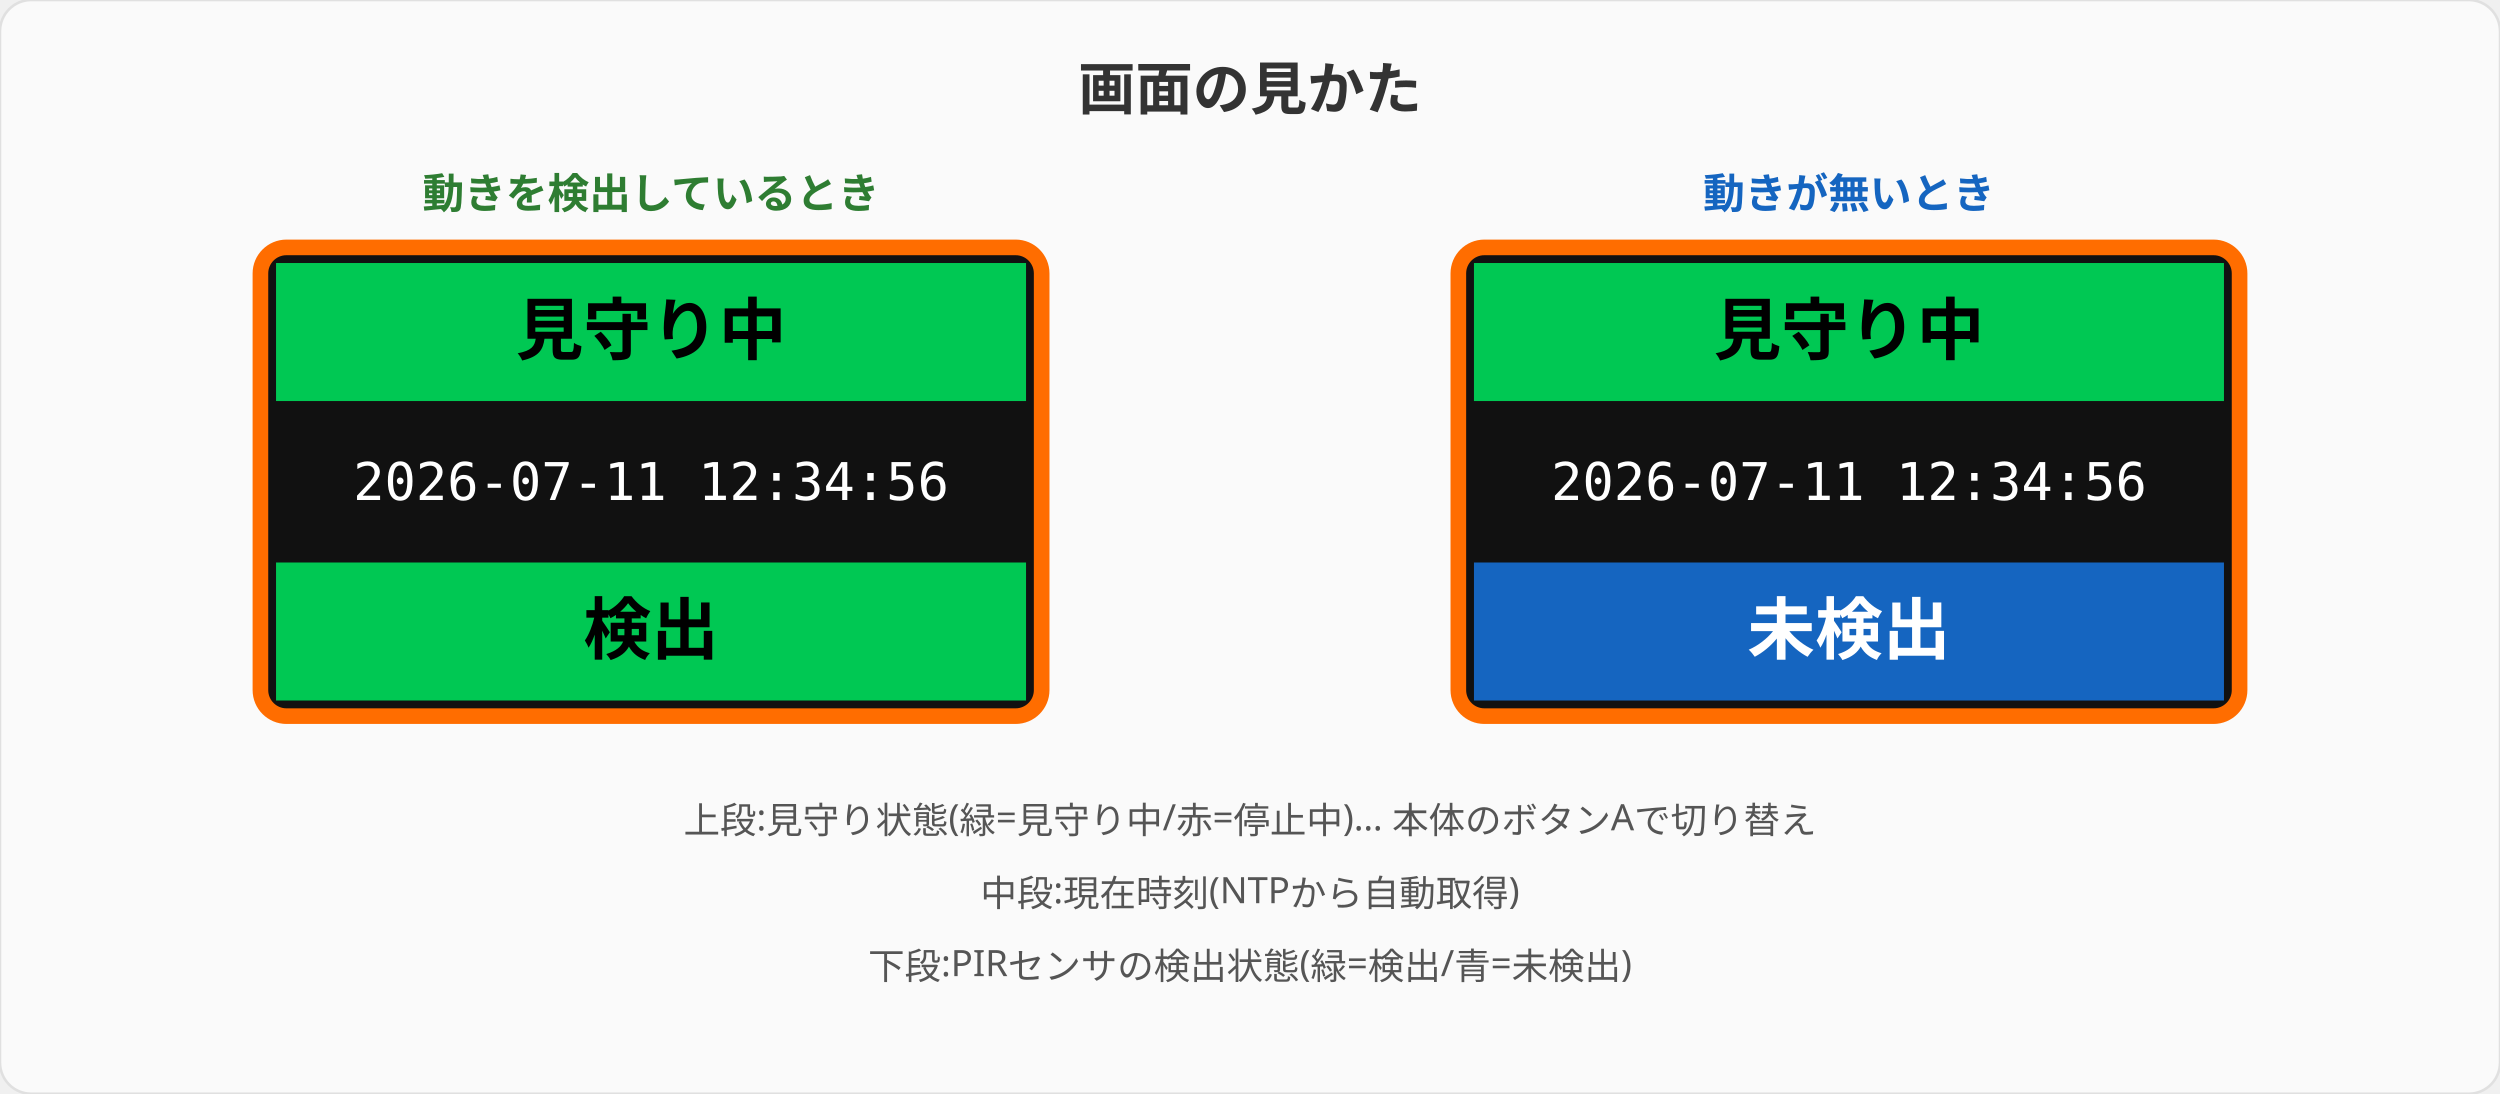
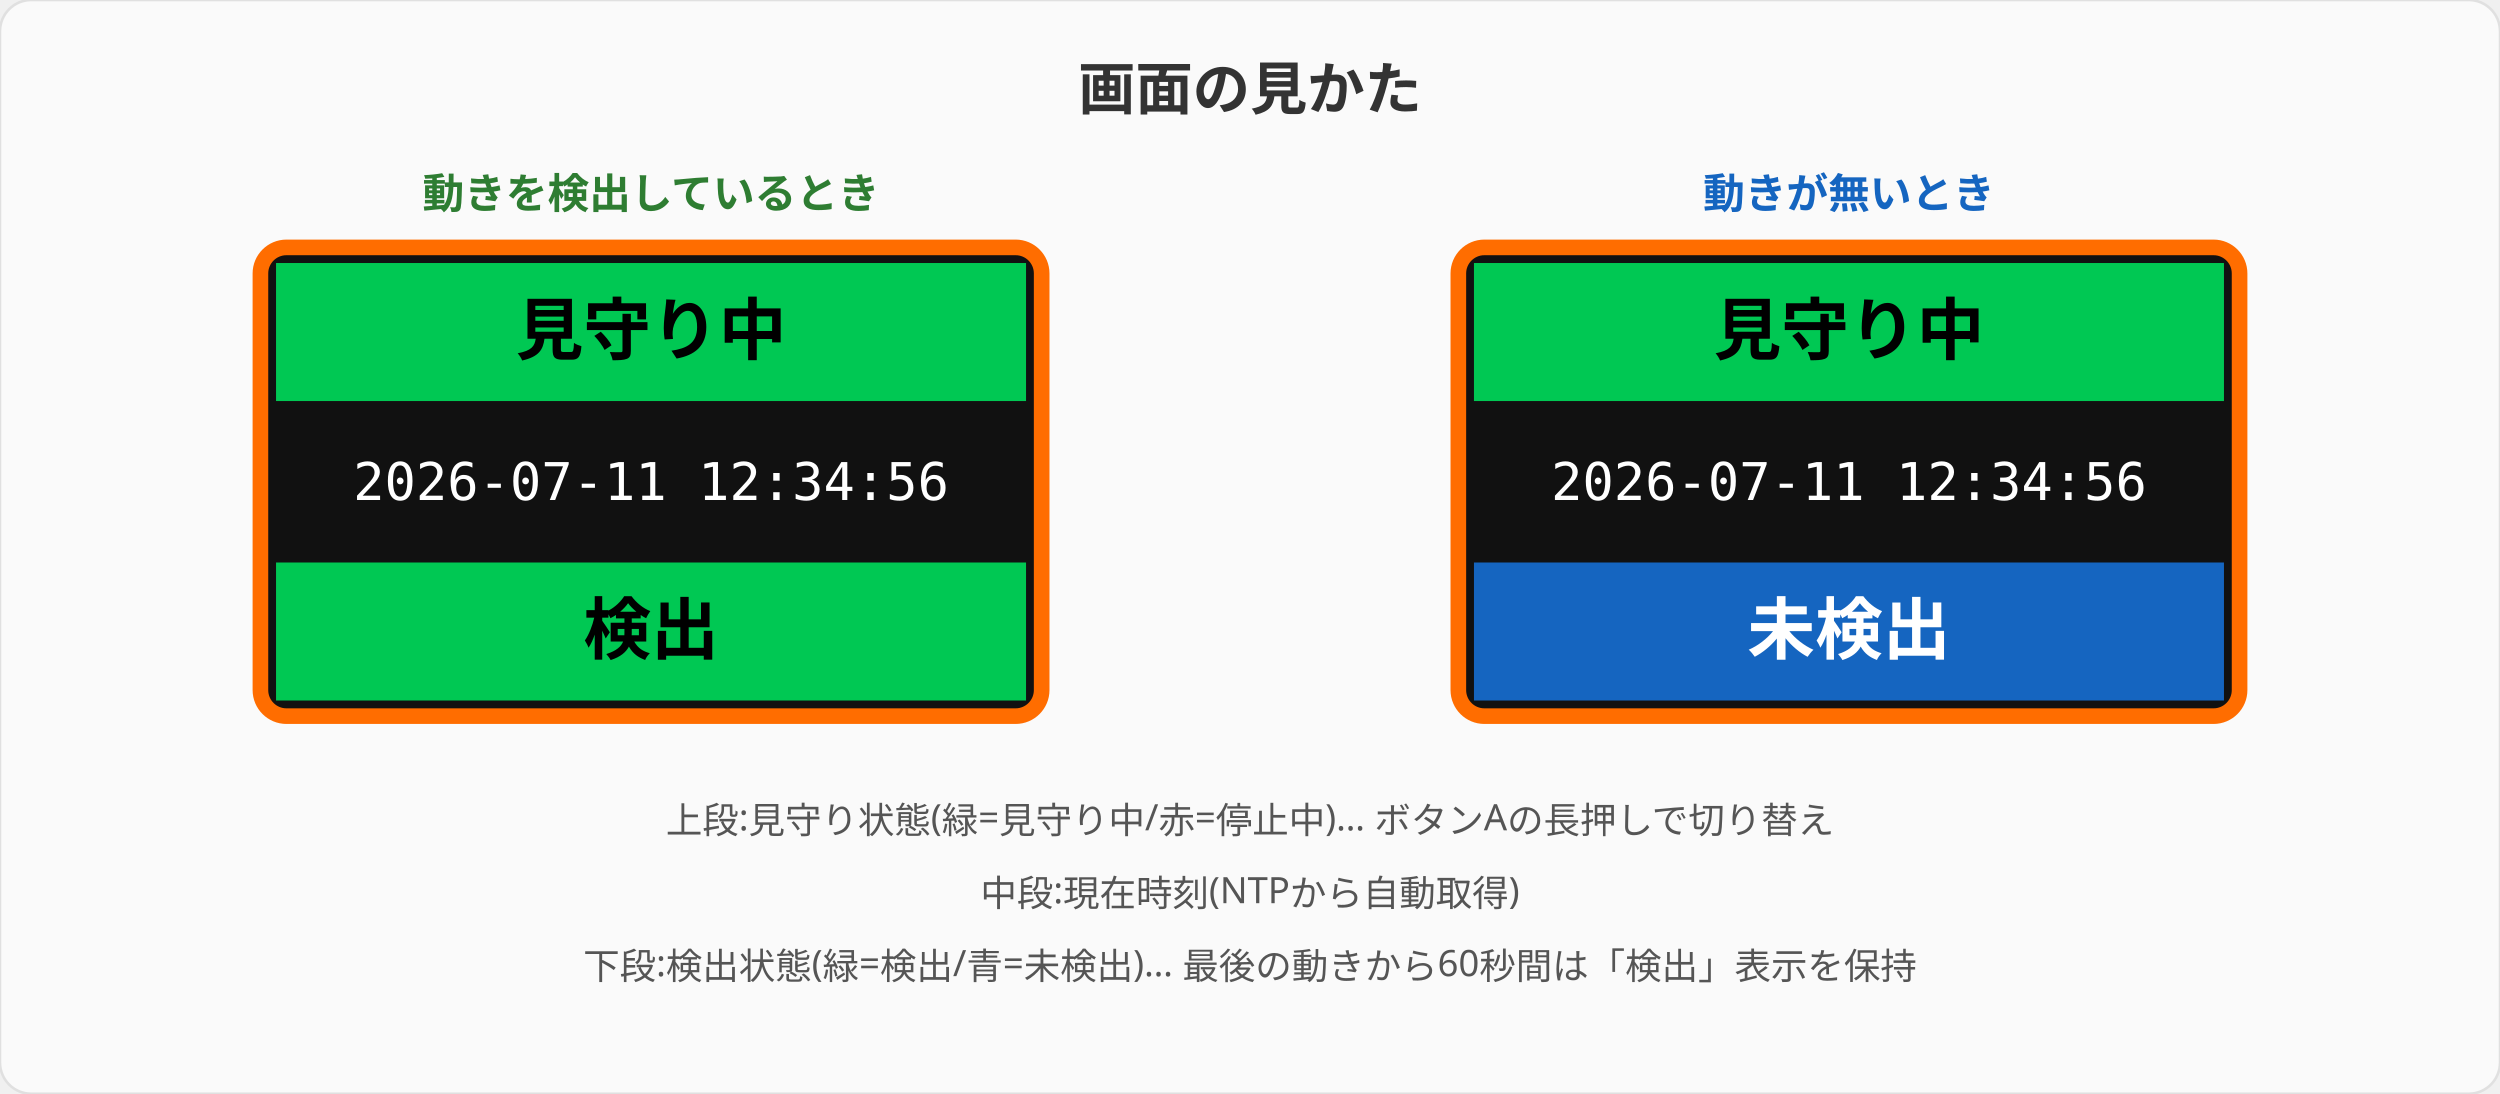
<svg xmlns="http://www.w3.org/2000/svg" viewBox="0 0 960 420" font-family="'Hiragino Sans','Yu Gothic','Meiryo',sans-serif">
  <rect width="960" height="420" rx="12" fill="#fafafa" stroke="#e0e0e0" />
  <text x="480" y="42" text-anchor="middle" font-size="22" font-weight="bold" fill="#333">画面の見かた</text>
  <g>
    <text x="250" y="80" text-anchor="middle" font-size="16" font-weight="bold" fill="#2e7d32">動きを検出しているとき</text>
    <rect x="100" y="95" width="300" height="180" rx="10" fill="#111" stroke="#ff6d00" stroke-width="6" />
    <rect x="106" y="101" width="288" height="53" fill="#00c853" />
    <text x="250" y="136" text-anchor="middle" font-size="26" font-weight="bold" fill="#000">見守り中</text>
    <text x="250" y="192" text-anchor="middle" font-size="20" fill="#fff" font-family="monospace">2026-07-11 12:34:56</text>
    <rect x="106" y="216" width="288" height="53" fill="#00c853" />
    <text x="250" y="251" text-anchor="middle" font-size="26" font-weight="bold" fill="#000">検出</text>
  </g>
  <g>
    <text x="710" y="80" text-anchor="middle" font-size="16" font-weight="bold" fill="#1565c0">動きが無いとき</text>
    <rect x="560" y="95" width="300" height="180" rx="10" fill="#111" stroke="#ff6d00" stroke-width="6" />
    <rect x="566" y="101" width="288" height="53" fill="#00c853" />
    <text x="710" y="136" text-anchor="middle" font-size="26" font-weight="bold" fill="#000">見守り中</text>
    <text x="710" y="192" text-anchor="middle" font-size="20" fill="#fff" font-family="monospace">2026-07-11 12:34:56</text>
    <rect x="566" y="216" width="288" height="53" fill="#1565c0" />
    <text x="710" y="251" text-anchor="middle" font-size="26" font-weight="bold" fill="#fff">未検出</text>
  </g>
  <g font-size="14" fill="#555">
-     <text x="480" y="320" text-anchor="middle">上段:見守り状態(緑=見守り中/赤=停止中)… 本体のボタンAで切り替え</text>
+     <text x="480" y="320" text-anchor="middle">上段:見守り状態(緑=見守り中/赤=停止中)… ボタンAの長押しで切り替え</text>
    <text x="480" y="348" text-anchor="middle">中段:現在時刻(NTPから自動取得)</text>
-     <text x="480" y="376" text-anchor="middle">下段:PIRセンサの検出状態(緑=検出/青=未検出)</text>
+     <text x="480" y="376" text-anchor="middle">下段:検出状態(緑=検出/青=未検出)… 最後の動きから60秒間は「検出」表示を保持</text>
  </g>
</svg>
